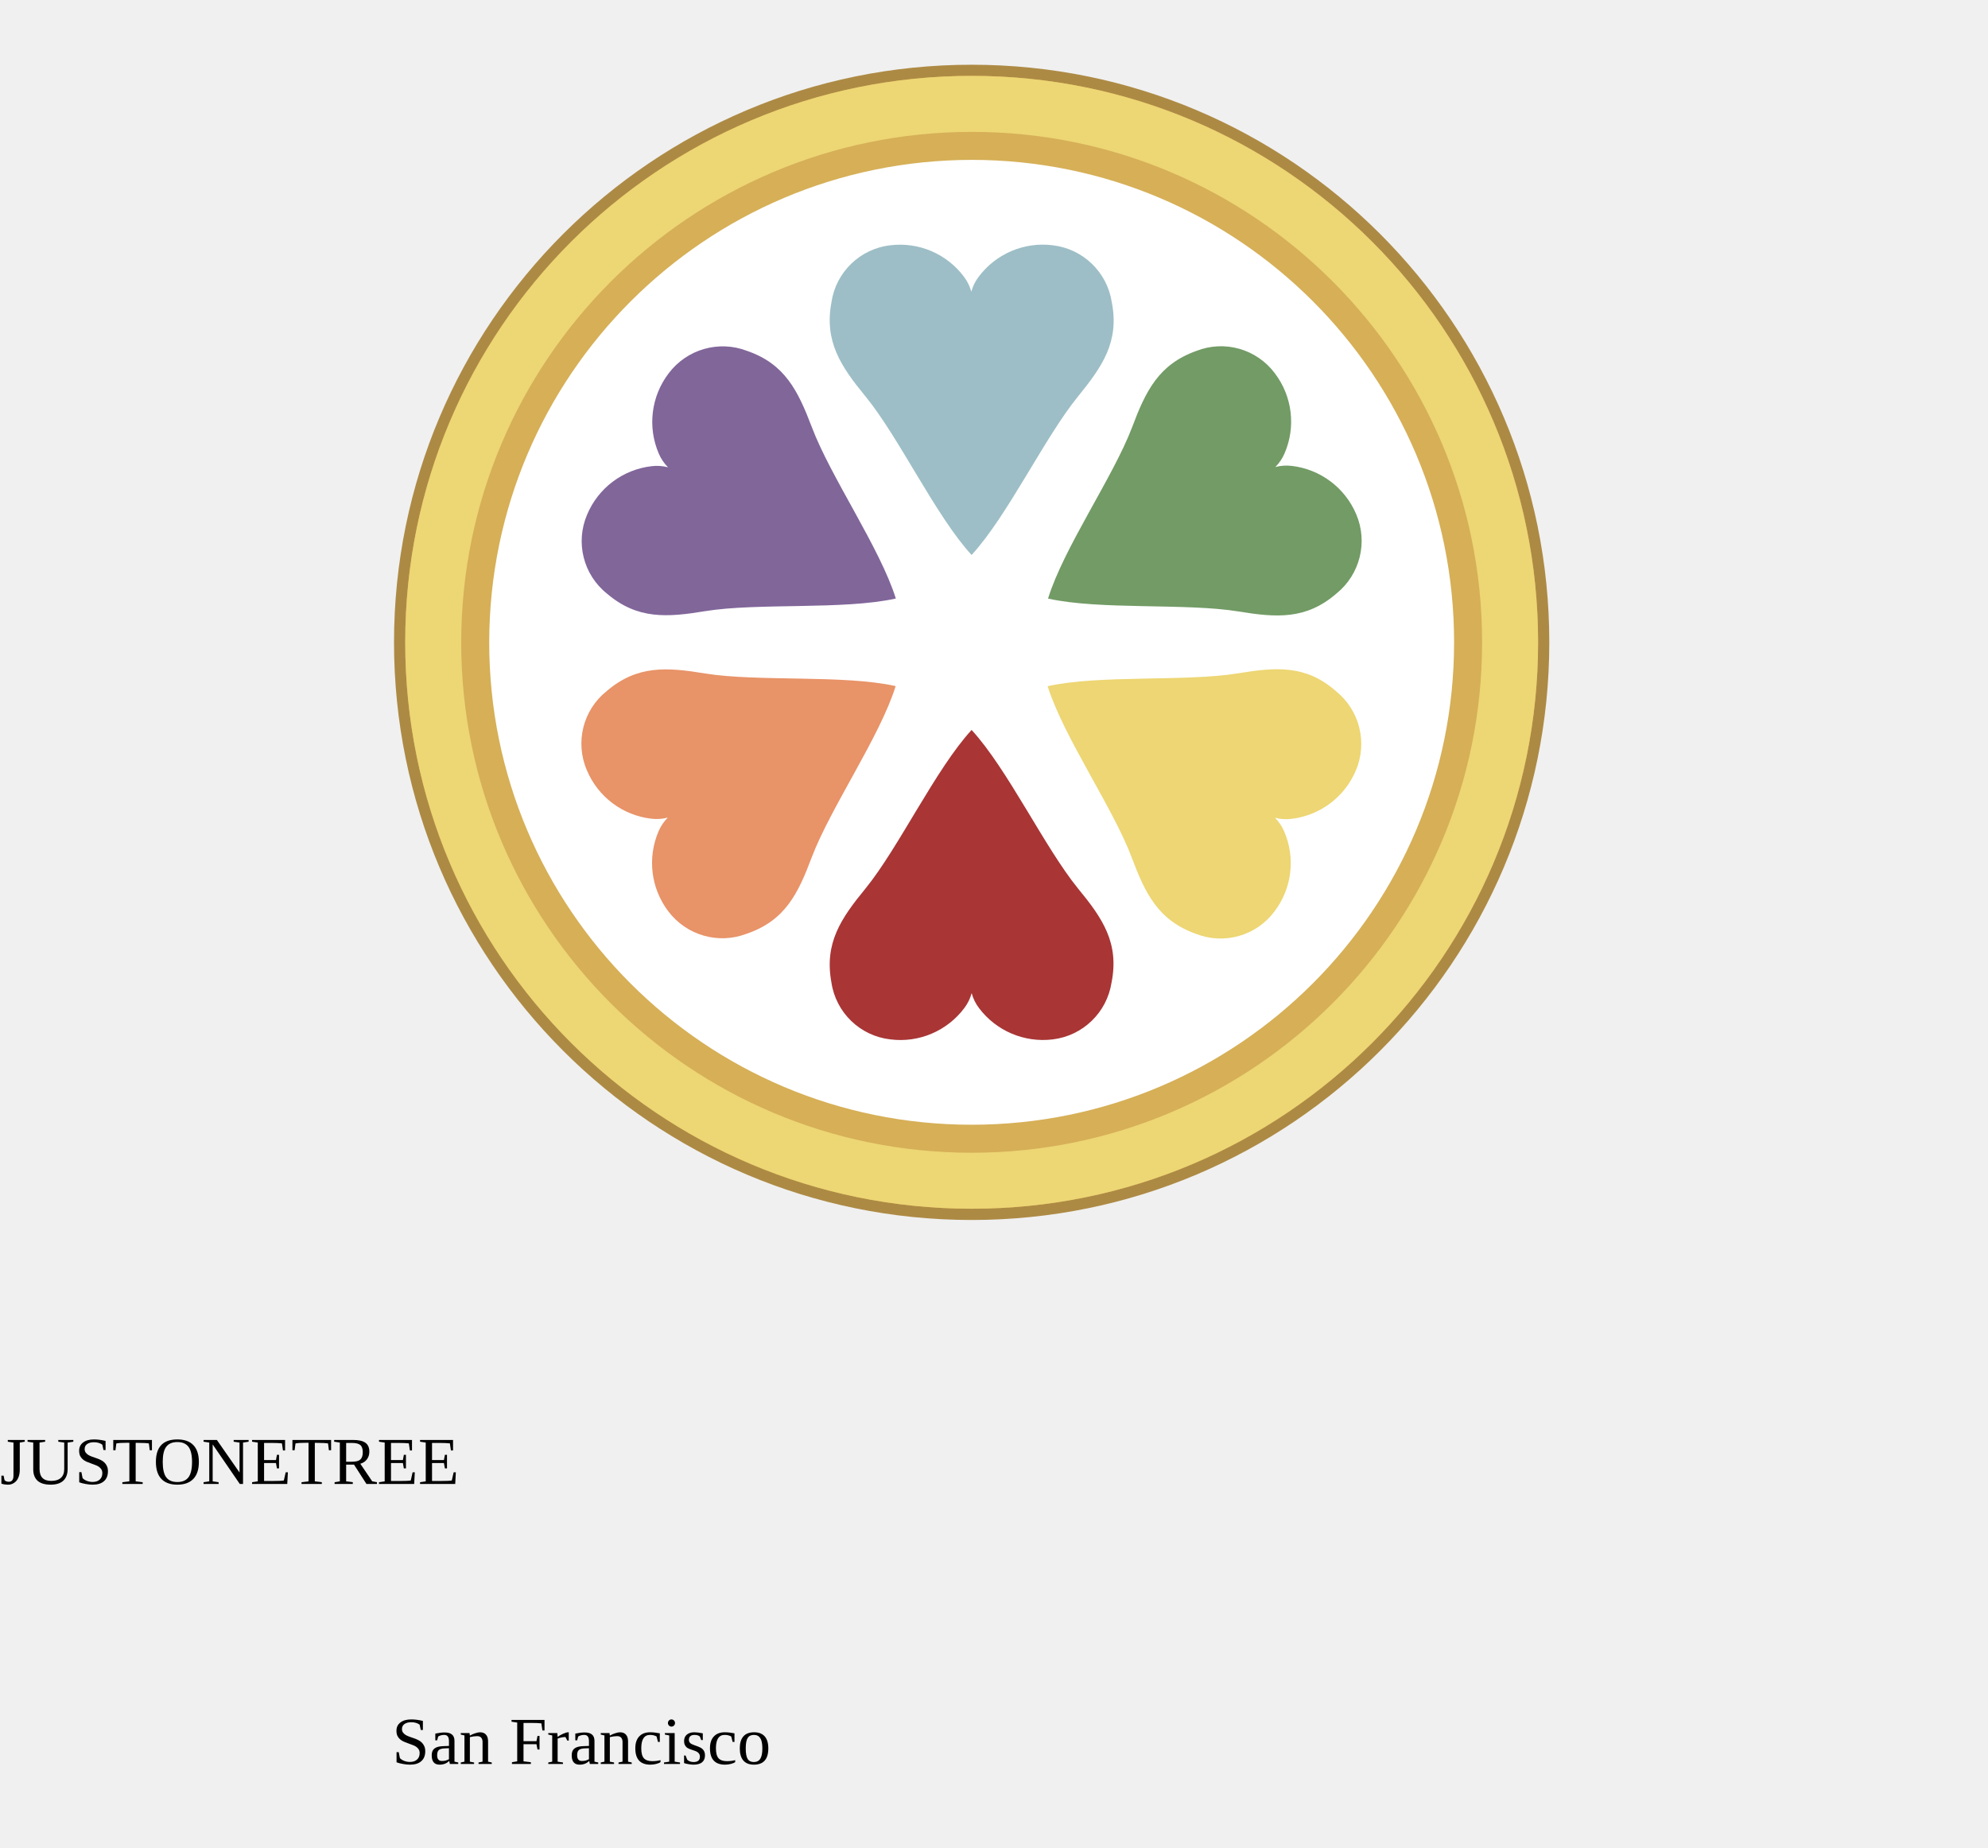
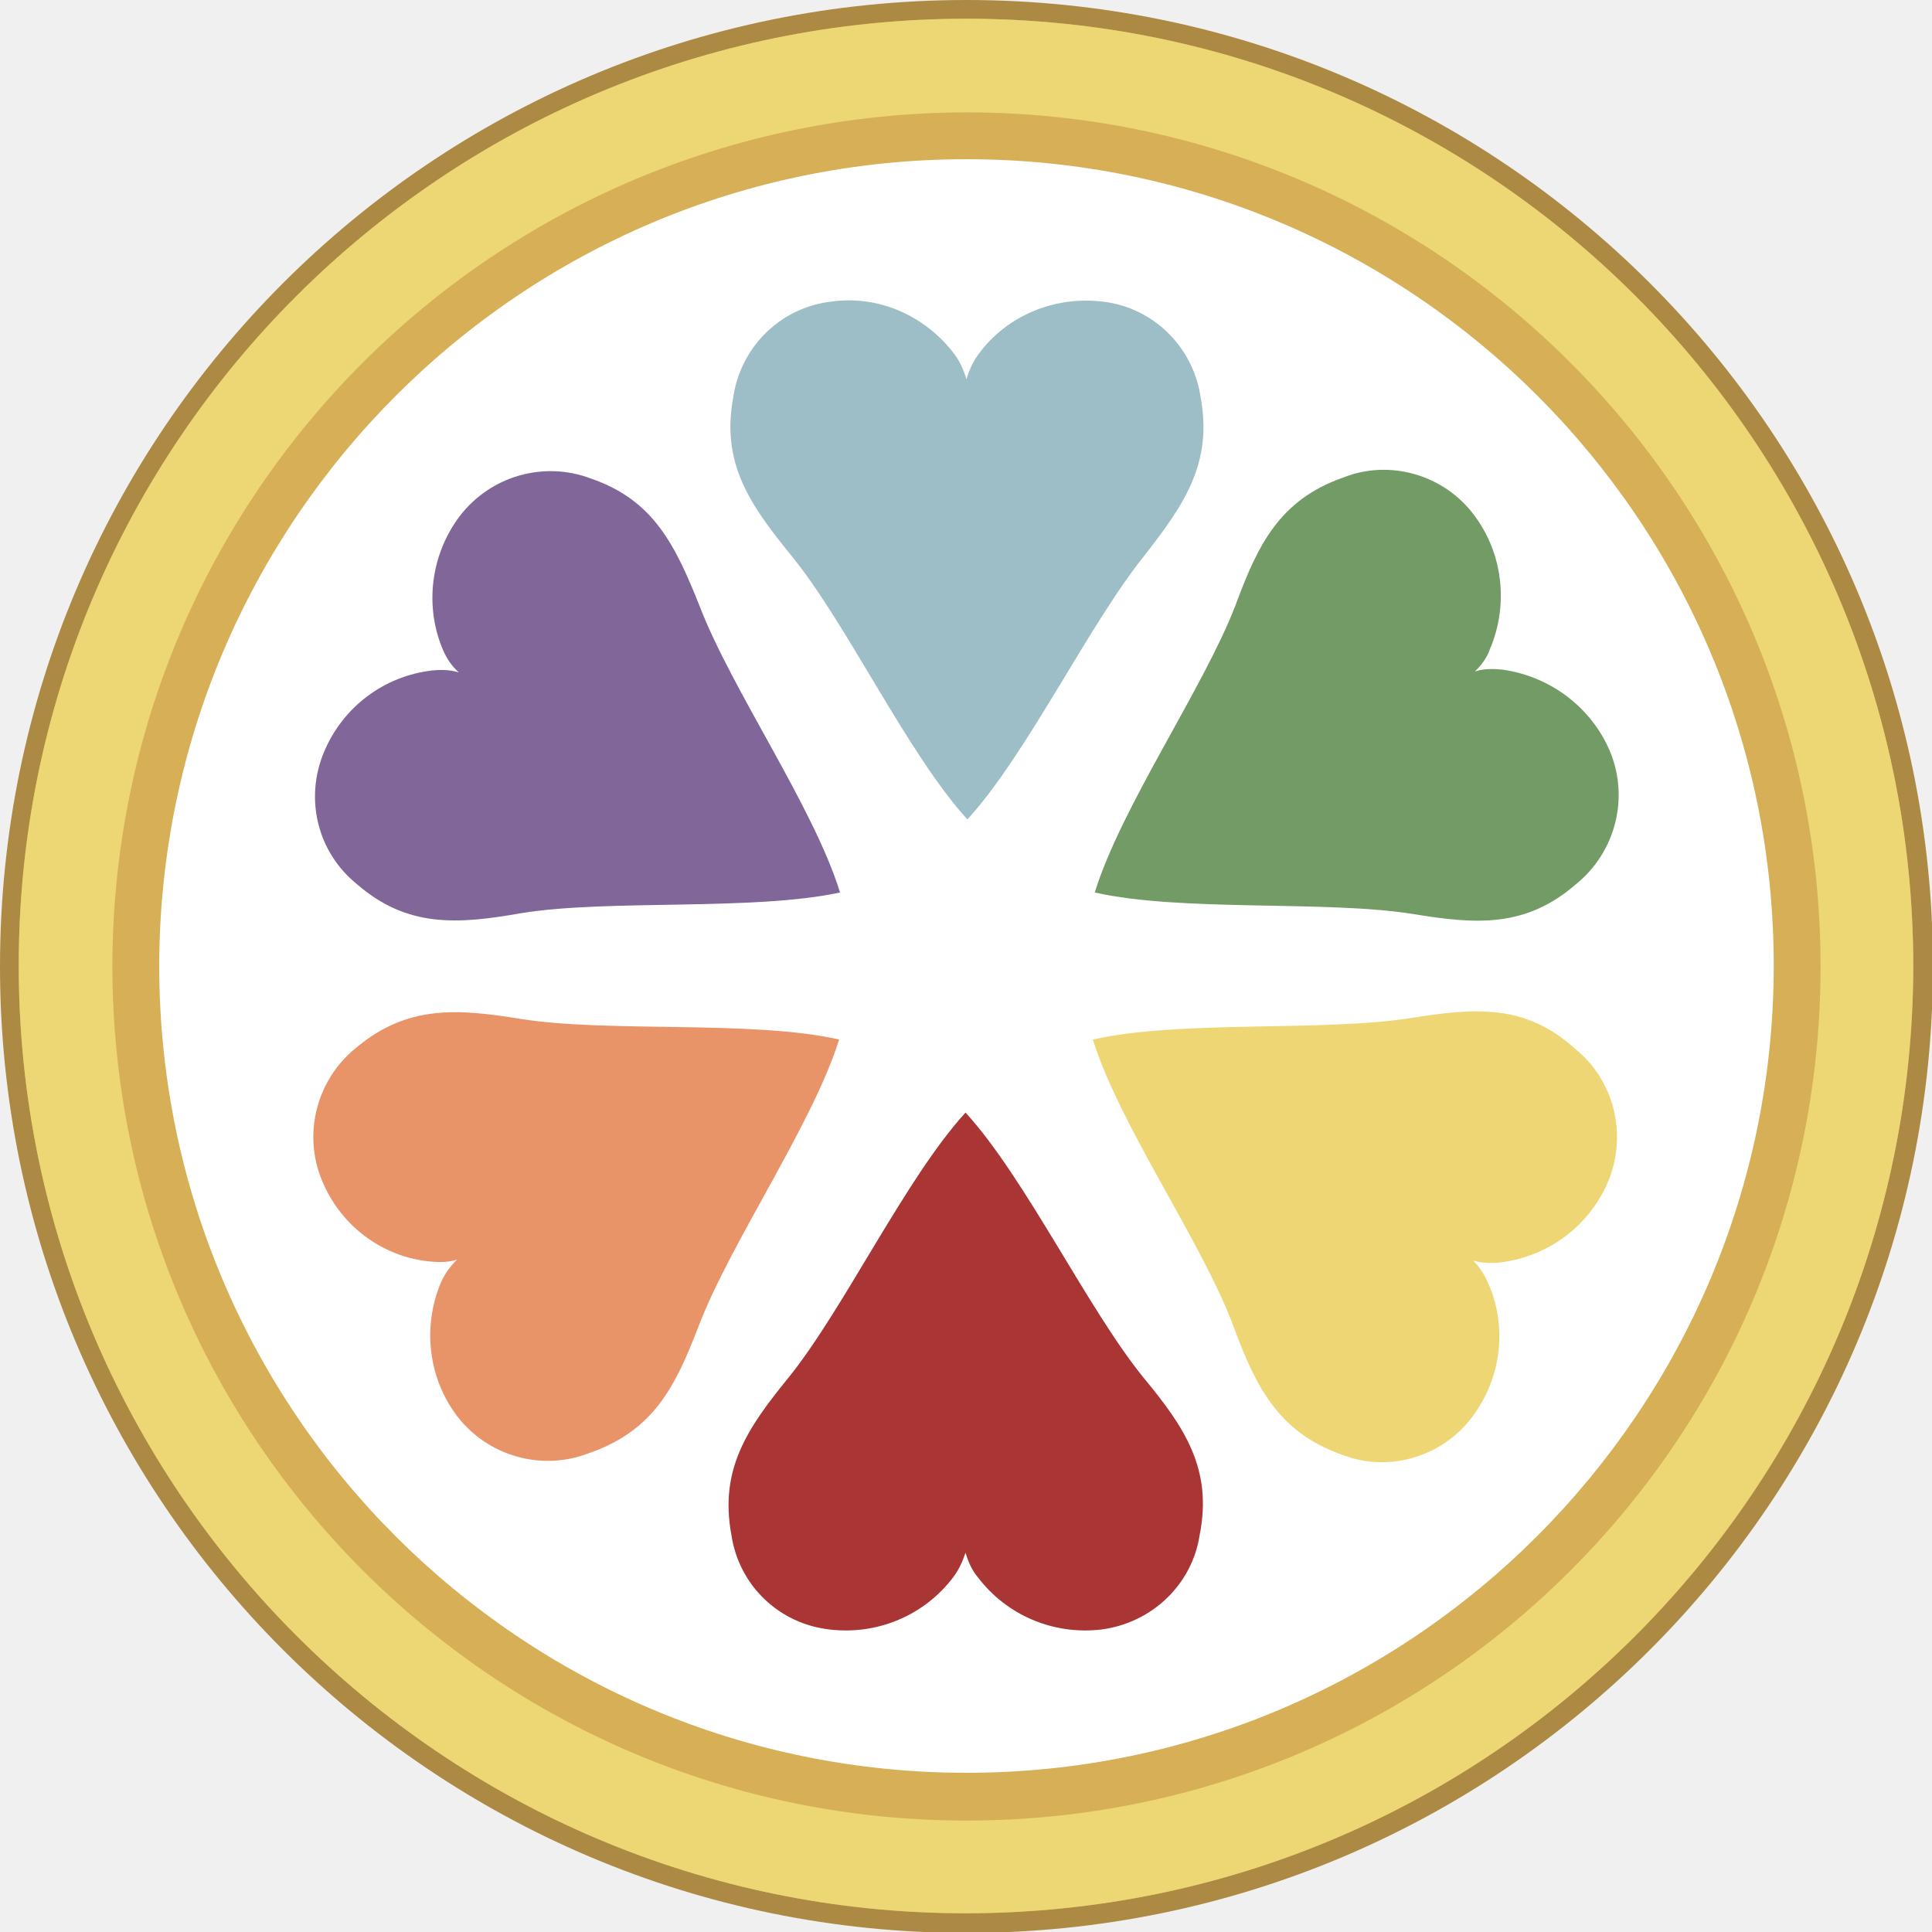
- <svg xmlns="http://www.w3.org/2000/svg" viewBox="0 0 355 330" class="justonetree-logo">
-   <defs>
-     <style>.a,.d{font-size:46.12px;font-family:MuseoSansRounded-700, Museo Sans Rounded;}.a,.q{fill:#729b65;}.b{letter-spacing:-0.04em;}.c{fill:#d6af56;}.d,.l{fill:#edd674;}.e{letter-spacing:-0.02em;}.f{letter-spacing:0em;}.g{letter-spacing:-0.01em;}.h{letter-spacing:0em;}.i,.j{fill:#fff;}.i{stroke:#ad8a44;stroke-miterlimit:10;stroke-width:4px;}.k{fill:#d6af57;}.m{fill:#9dbec6;}.n{fill:#a93535;}.o{fill:#81669a;}.p{fill:#edd673;}.r{fill:#e89368;}</style>
-   </defs>
-   <text class="title" transform="translate(0 265)">JUST<tspan>ONE</tspan>TREE</text>
-   <text class="subtitle" transform="translate(70 315)">San Francisco</text>
-   <circle class="i" cx="173.51" cy="114.71" r="101.15" />
-   <path class="j" d="M173.51,208.36a93.65,93.65,0,1,1,93.65-93.65A93.76,93.76,0,0,1,173.51,208.36Z" />
-   <path class="k" d="M173.51,28.55a86.15,86.15,0,1,1-86.15,86.15,86.25,86.25,0,0,1,86.15-86.15m0-15A101.15,101.15,0,1,0,274.66,114.71,101.15,101.15,0,0,0,173.51,13.55Z" />
-   <path class="l" d="M173.51,23.55a91.15,91.15,0,1,1-91.15,91.15,91.26,91.26,0,0,1,91.15-91.15m0-10A101.15,101.15,0,1,0,274.66,114.71,101.15,101.15,0,0,0,173.51,13.55Z" />
-   <path class="m" d="M198.54,54A12.09,12.09,0,0,0,188,43.8a14.3,14.3,0,0,0-13.25,5.64,7.74,7.74,0,0,0-1.3,2.65,7.74,7.74,0,0,0-1.3-2.65A14.25,14.25,0,0,0,159,43.8,12,12,0,0,0,148.47,54c-1.3,7,1.69,11.44,6.09,16.8,6,7.33,12.52,21.32,18.94,28.31,6.43-7,13-20.93,19-28.31C196.9,65.39,199.89,61,198.54,54Z" />
-   <path class="n" d="M192.5,158.66c-6-7.39-12.57-21.32-19-28.31-6.43,7-13,21-18.94,28.31-4.4,5.36-7.39,9.75-6.09,16.8A12,12,0,0,0,159,185.61,14.25,14.25,0,0,0,172.21,180a7.74,7.74,0,0,0,1.3-2.65,7.74,7.74,0,0,0,1.3,2.65A14.3,14.3,0,0,0,188,185.61a12.09,12.09,0,0,0,10.49-10.15C199.89,168.41,196.9,164,192.5,158.66Z" />
-   <path class="o" d="M133.41,62.66a12.09,12.09,0,0,0-14,4A14.3,14.3,0,0,0,117.64,81a7.74,7.74,0,0,0,1.65,2.45,7.74,7.74,0,0,0-2.94-.2,14.25,14.25,0,0,0-11.51,8.65A12,12,0,0,0,108.38,106c5.45,4.65,10.76,4.26,17.59,3.13,9.33-1.51,24.72-.18,34-2.25-2.84-9.06-11.64-21.69-15-30.61C142.5,69.8,140.19,65,133.41,62.66Z" />
-   <path class="p" d="M221.08,120.24c-9.41,1.53-24.75.23-34,2.3,2.84,9.06,11.69,21.72,15,30.56,2.44,6.49,4.75,11.27,11.5,13.67a12,12,0,0,0,14-4,14.25,14.25,0,0,0,1.74-14.29,7.74,7.74,0,0,0-1.65-2.45,7.74,7.74,0,0,0,2.94.2,14.3,14.3,0,0,0,11.51-8.65,12.09,12.09,0,0,0-3.55-14.15C233.22,118.72,227.91,119.11,221.08,120.24Z" />
-   <path class="q" d="M238.64,106a12.09,12.09,0,0,0,3.55-14.15,14.3,14.3,0,0,0-11.51-8.65,7.74,7.74,0,0,0-2.94.2,7.74,7.74,0,0,0,1.65-2.45,14.25,14.25,0,0,0-1.74-14.29,12,12,0,0,0-14-4c-6.75,2.4-9.07,7.19-11.5,13.67-3.36,8.84-12.21,21.5-15,30.56,9.27,2.07,24.6.77,34,2.3C227.91,110.3,233.22,110.69,238.64,106Z" />
-   <path class="r" d="M144.94,153.13c3.38-8.92,12.18-21.55,15-30.61-9.27-2.07-24.65-.74-34-2.25-6.84-1.13-12.14-1.52-17.59,3.13a12,12,0,0,0-3.55,14.15,14.25,14.25,0,0,0,11.51,8.65,7.74,7.74,0,0,0,2.94-.2,7.74,7.74,0,0,0-1.65,2.45,14.3,14.3,0,0,0,1.74,14.29,12.09,12.09,0,0,0,14,4C140.19,164.4,142.5,159.61,144.94,153.13Z" />
+ <svg xmlns="http://www.w3.org/2000/svg" version="1.1" class="justonetree-logo" x="0px" y="0px" viewBox="0 0 206.3 206.3" style="enable-background:new 0 0 206.3 206.3;" xml:space="preserve">
+   <style type="text/css">
+ 	.st0{fill:#FFFFFF;stroke:#AD8A44;stroke-width:4;stroke-miterlimit:10;}
+ 	.st1{fill:#FFFFFF;}
+ 	.st2{fill:#D6AF57;}
+ 	.st3{fill:#EDD674;}
+ 	.st4{fill:#9DBEC6;}
+ 	.st5{fill:#A93535;}
+ 	.st6{fill:#81669A;}
+ 	.st7{fill:#EDD673;}
+ 	.st8{fill:#729B65;}
+ 	.st9{fill:#E89368;}
+ </style>
+   <circle class="st0" cx="103.2" cy="103.2" r="101.2" />
+   <path class="st1" d="M103.2,196.8c-51.7,0-93.6-41.9-93.6-93.7S51.4,9.5,103.2,9.5s93.7,41.9,93.7,93.7  C196.7,154.8,154.8,196.7,103.2,196.8z" />
+   <path class="st2" d="M103.2,17c47.6,0,86.2,38.6,86.2,86.1s-38.6,86.2-86.2,86.2S17,150.7,17,103.1l0,0C17.1,55.6,55.6,17,103.2,17   M103.2,2C47.3,2,2,47.3,2,103.1s45.3,101.2,101.1,101.2c55.9,0,101.1-45.3,101.2-101.1C204.3,47.3,159,2,103.2,2  C103.2,2,103.2,2,103.2,2z" />
+   <path class="st3" d="M103.2,12c50.3,0,91.2,40.8,91.2,91.2s-40.8,91.2-91.2,91.2S12,153.5,12,103.1c0,0,0,0,0,0  C12.1,52.8,52.8,12.1,103.2,12 M103.2,2C47.3,2,2,47.3,2,103.1s45.3,101.2,101.1,101.2c55.9,0,101.1-45.3,101.2-101.1  C204.3,47.3,159,2,103.2,2C103.2,2,103.2,2,103.2,2z" />
+   <path class="st4" d="M128.2,42.4c-0.8-5.4-5.1-9.6-10.5-10.2c-5.1-0.6-10.2,1.5-13.2,5.6c-0.6,0.8-1,1.7-1.3,2.7  c-0.3-1-0.7-1.9-1.3-2.7c-3.1-4.1-8.1-6.3-13.1-5.6c-5.4,0.6-9.7,4.8-10.5,10.2c-1.3,7,1.7,11.4,6.1,16.8c6,7.3,12.5,21.3,18.9,28.3  c6.4-7,13-20.9,19-28.3C126.5,53.8,129.5,49.4,128.2,42.4z" />
+   <path class="st5" d="M122.1,147.1c-6-7.4-12.6-21.3-19-28.3c-6.4,7-13,21-18.9,28.3c-4.4,5.4-7.4,9.8-6.1,16.8  c0.8,5.4,5.1,9.5,10.5,10.1c5.1,0.6,10.1-1.5,13.2-5.6c0.6-0.8,1-1.7,1.3-2.6c0.3,1,0.7,1.9,1.3,2.6c3.1,4.1,8.1,6.2,13.2,5.6  c5.4-0.7,9.7-4.8,10.5-10.1C129.5,156.9,126.5,152.4,122.1,147.1z" />
+   <path class="st6" d="M63.1,51.1c-5-1.9-10.7-0.3-14,4c-3.1,4.1-3.8,9.6-1.8,14.3c0.4,0.9,0.9,1.7,1.7,2.4c-1-0.3-2-0.3-2.9-0.2  c-5.1,0.6-9.5,3.9-11.5,8.7c-2.1,5-0.7,10.7,3.5,14.1c5.4,4.7,10.8,4.3,17.6,3.1c9.3-1.5,24.7-0.2,34-2.2  c-2.8-9.1-11.6-21.7-15-30.6C72.1,58.2,69.8,53.4,63.1,51.1z" />
+   <path class="st7" d="M150.7,108.7c-9.4,1.5-24.7,0.2-34,2.3c2.8,9.1,11.7,21.7,15,30.6c2.4,6.5,4.8,11.3,11.5,13.7  c5,2,10.8,0.3,14-4c3.1-4.1,3.8-9.6,1.7-14.3c-0.4-0.9-0.9-1.7-1.6-2.4c1,0.3,2,0.3,2.9,0.2c5.1-0.6,9.5-3.9,11.5-8.6  c2.1-5,0.7-10.8-3.5-14.2C162.9,107.2,157.6,107.6,150.7,108.7z" />
+   <path class="st8" d="M168.3,94.4c4.2-3.4,5.7-9.2,3.6-14.2c-2-4.7-6.4-8-11.5-8.7c-1-0.1-2-0.1-2.9,0.2c0.7-0.7,1.3-1.5,1.6-2.4  c2-4.7,1.4-10.2-1.7-14.3c-3.2-4.3-9-6-14-4c-6.8,2.4-9.1,7.2-11.5,13.7c-3.4,8.8-12.2,21.5-15,30.6c9.3,2.1,24.6,0.8,34,2.3  C157.6,98.7,162.9,99.1,168.3,94.4z" />
+   <path class="st9" d="M74.6,141.6c3.4-8.9,12.2-21.6,15-30.6c-9.3-2.1-24.6-0.7-34-2.2c-6.8-1.1-12.1-1.5-17.6,3.1  c-4.2,3.4-5.7,9.2-3.6,14.2c2,4.8,6.4,8.1,11.5,8.6c1,0.1,2,0.1,2.9-0.2c-0.7,0.7-1.3,1.5-1.7,2.4c-2,4.7-1.4,10.2,1.7,14.3  c3.3,4.3,9,5.9,14,4C69.8,152.8,72.1,148.1,74.6,141.6z" />
</svg>
